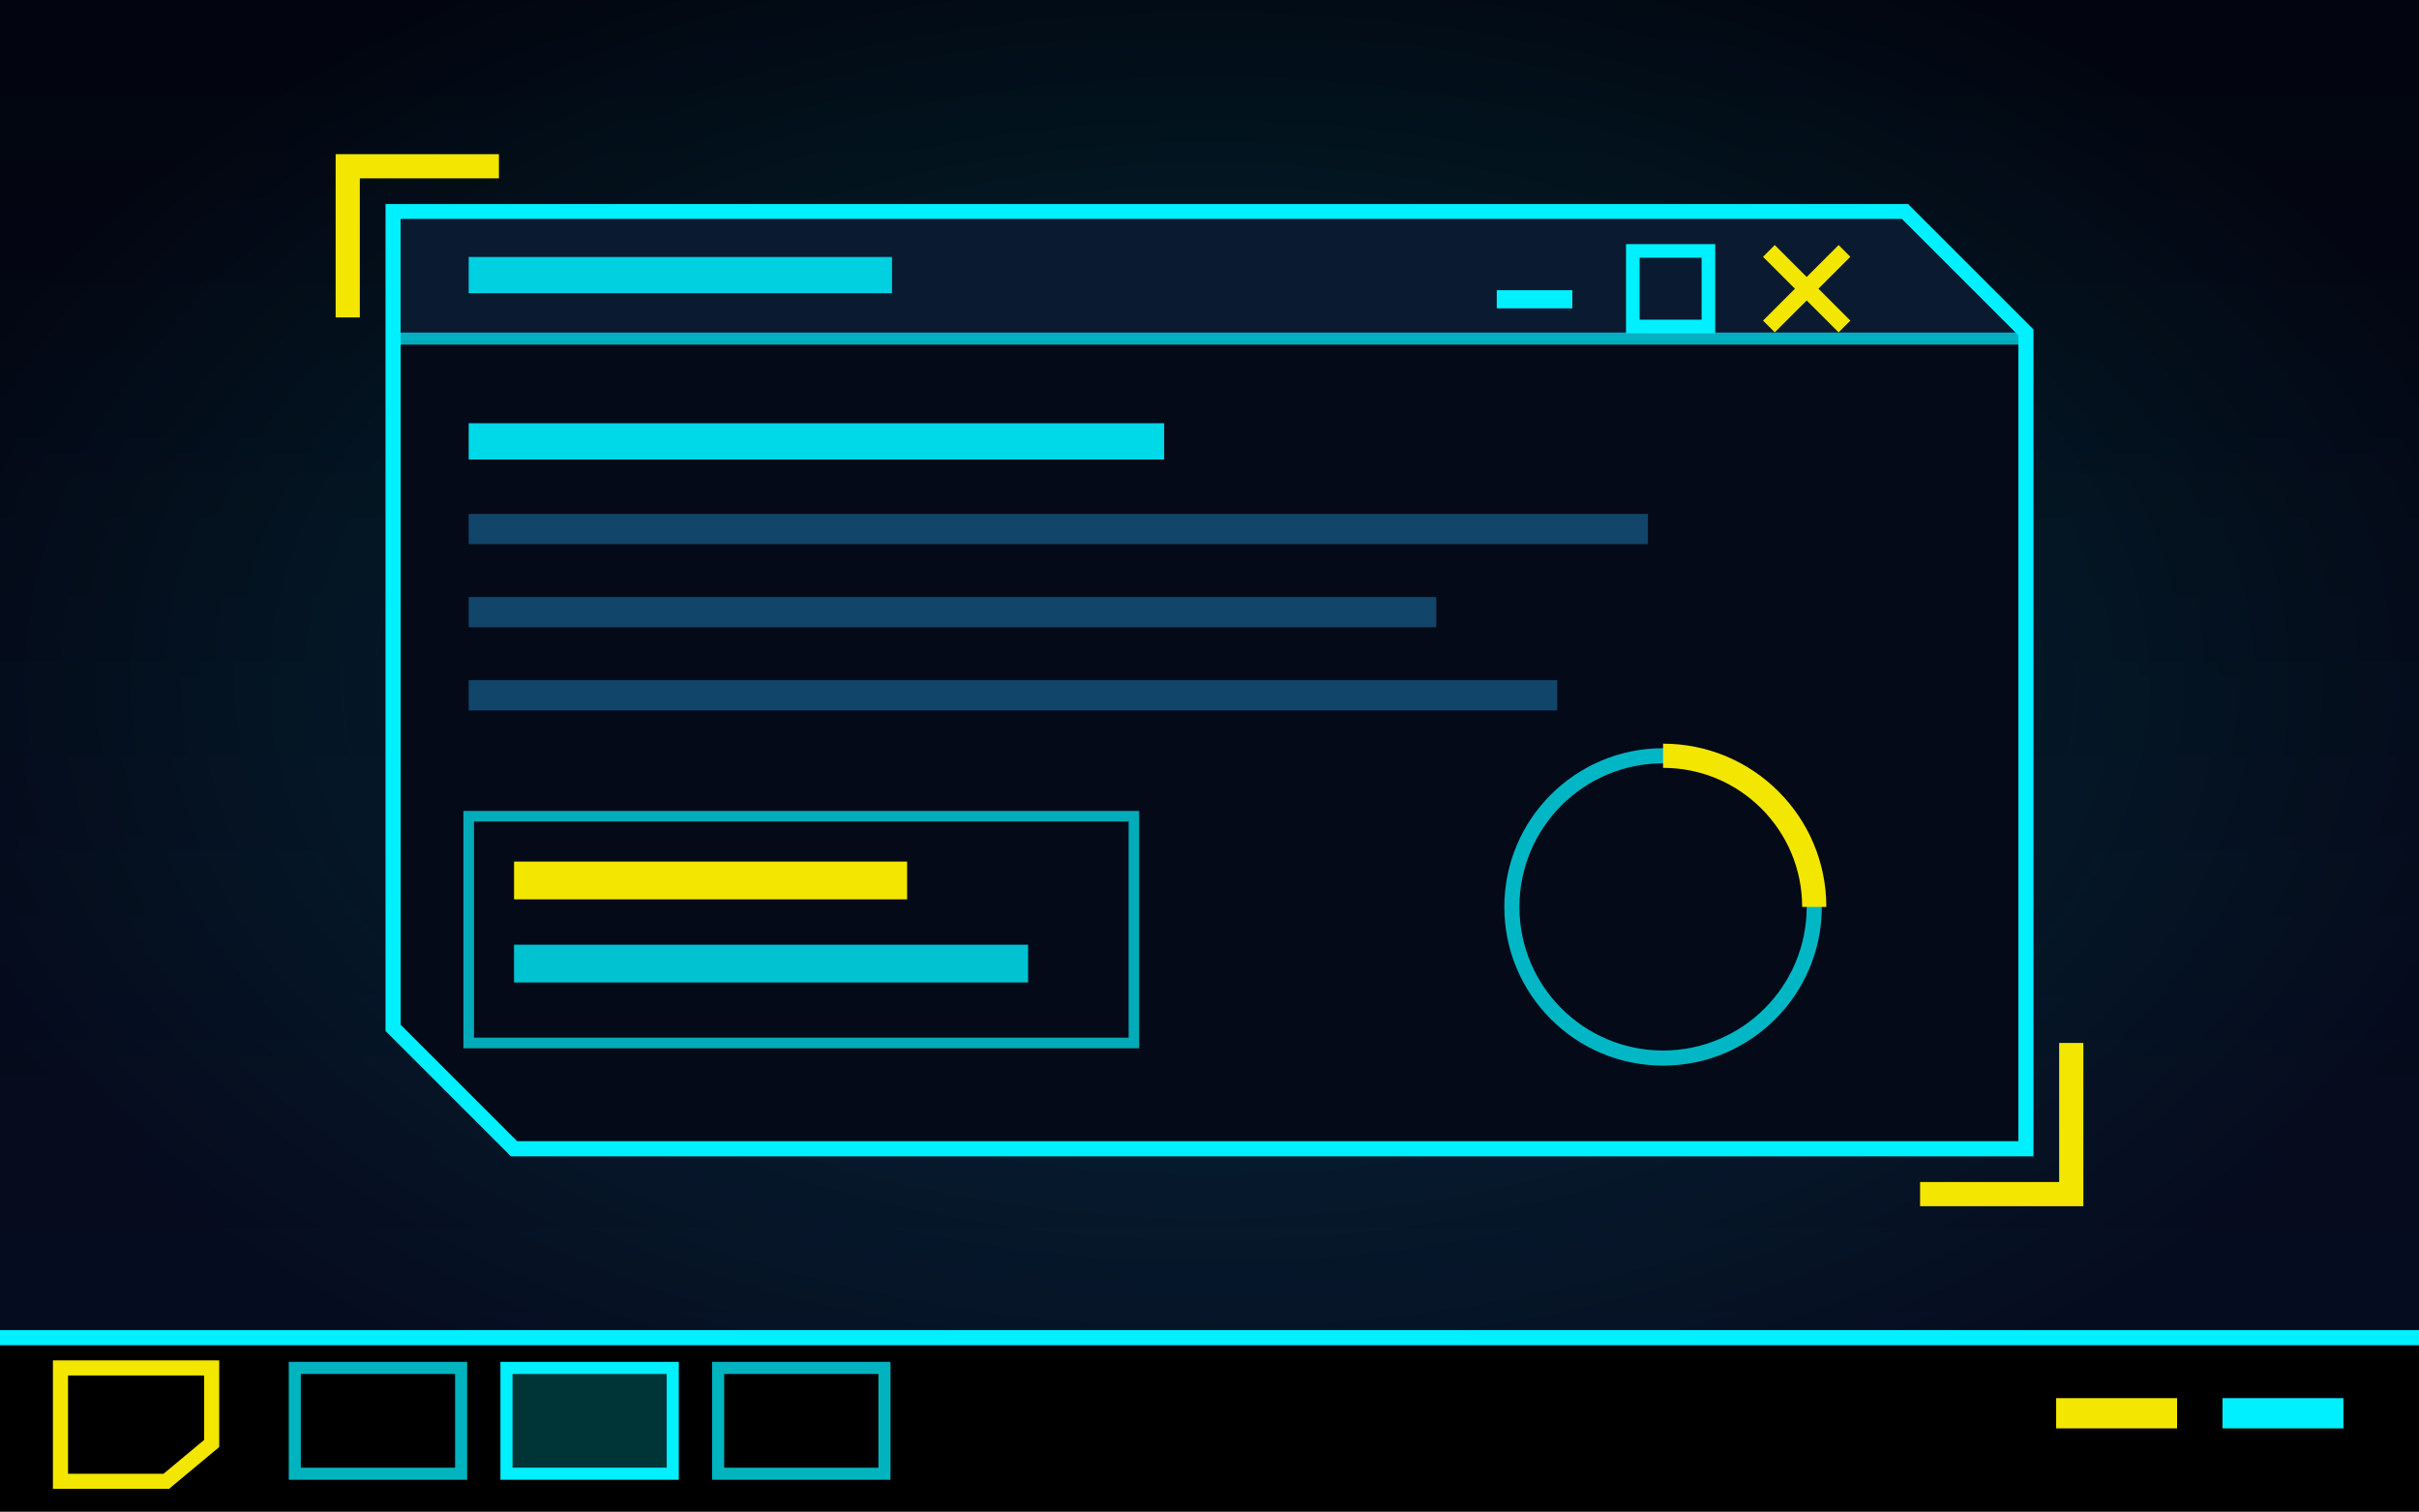
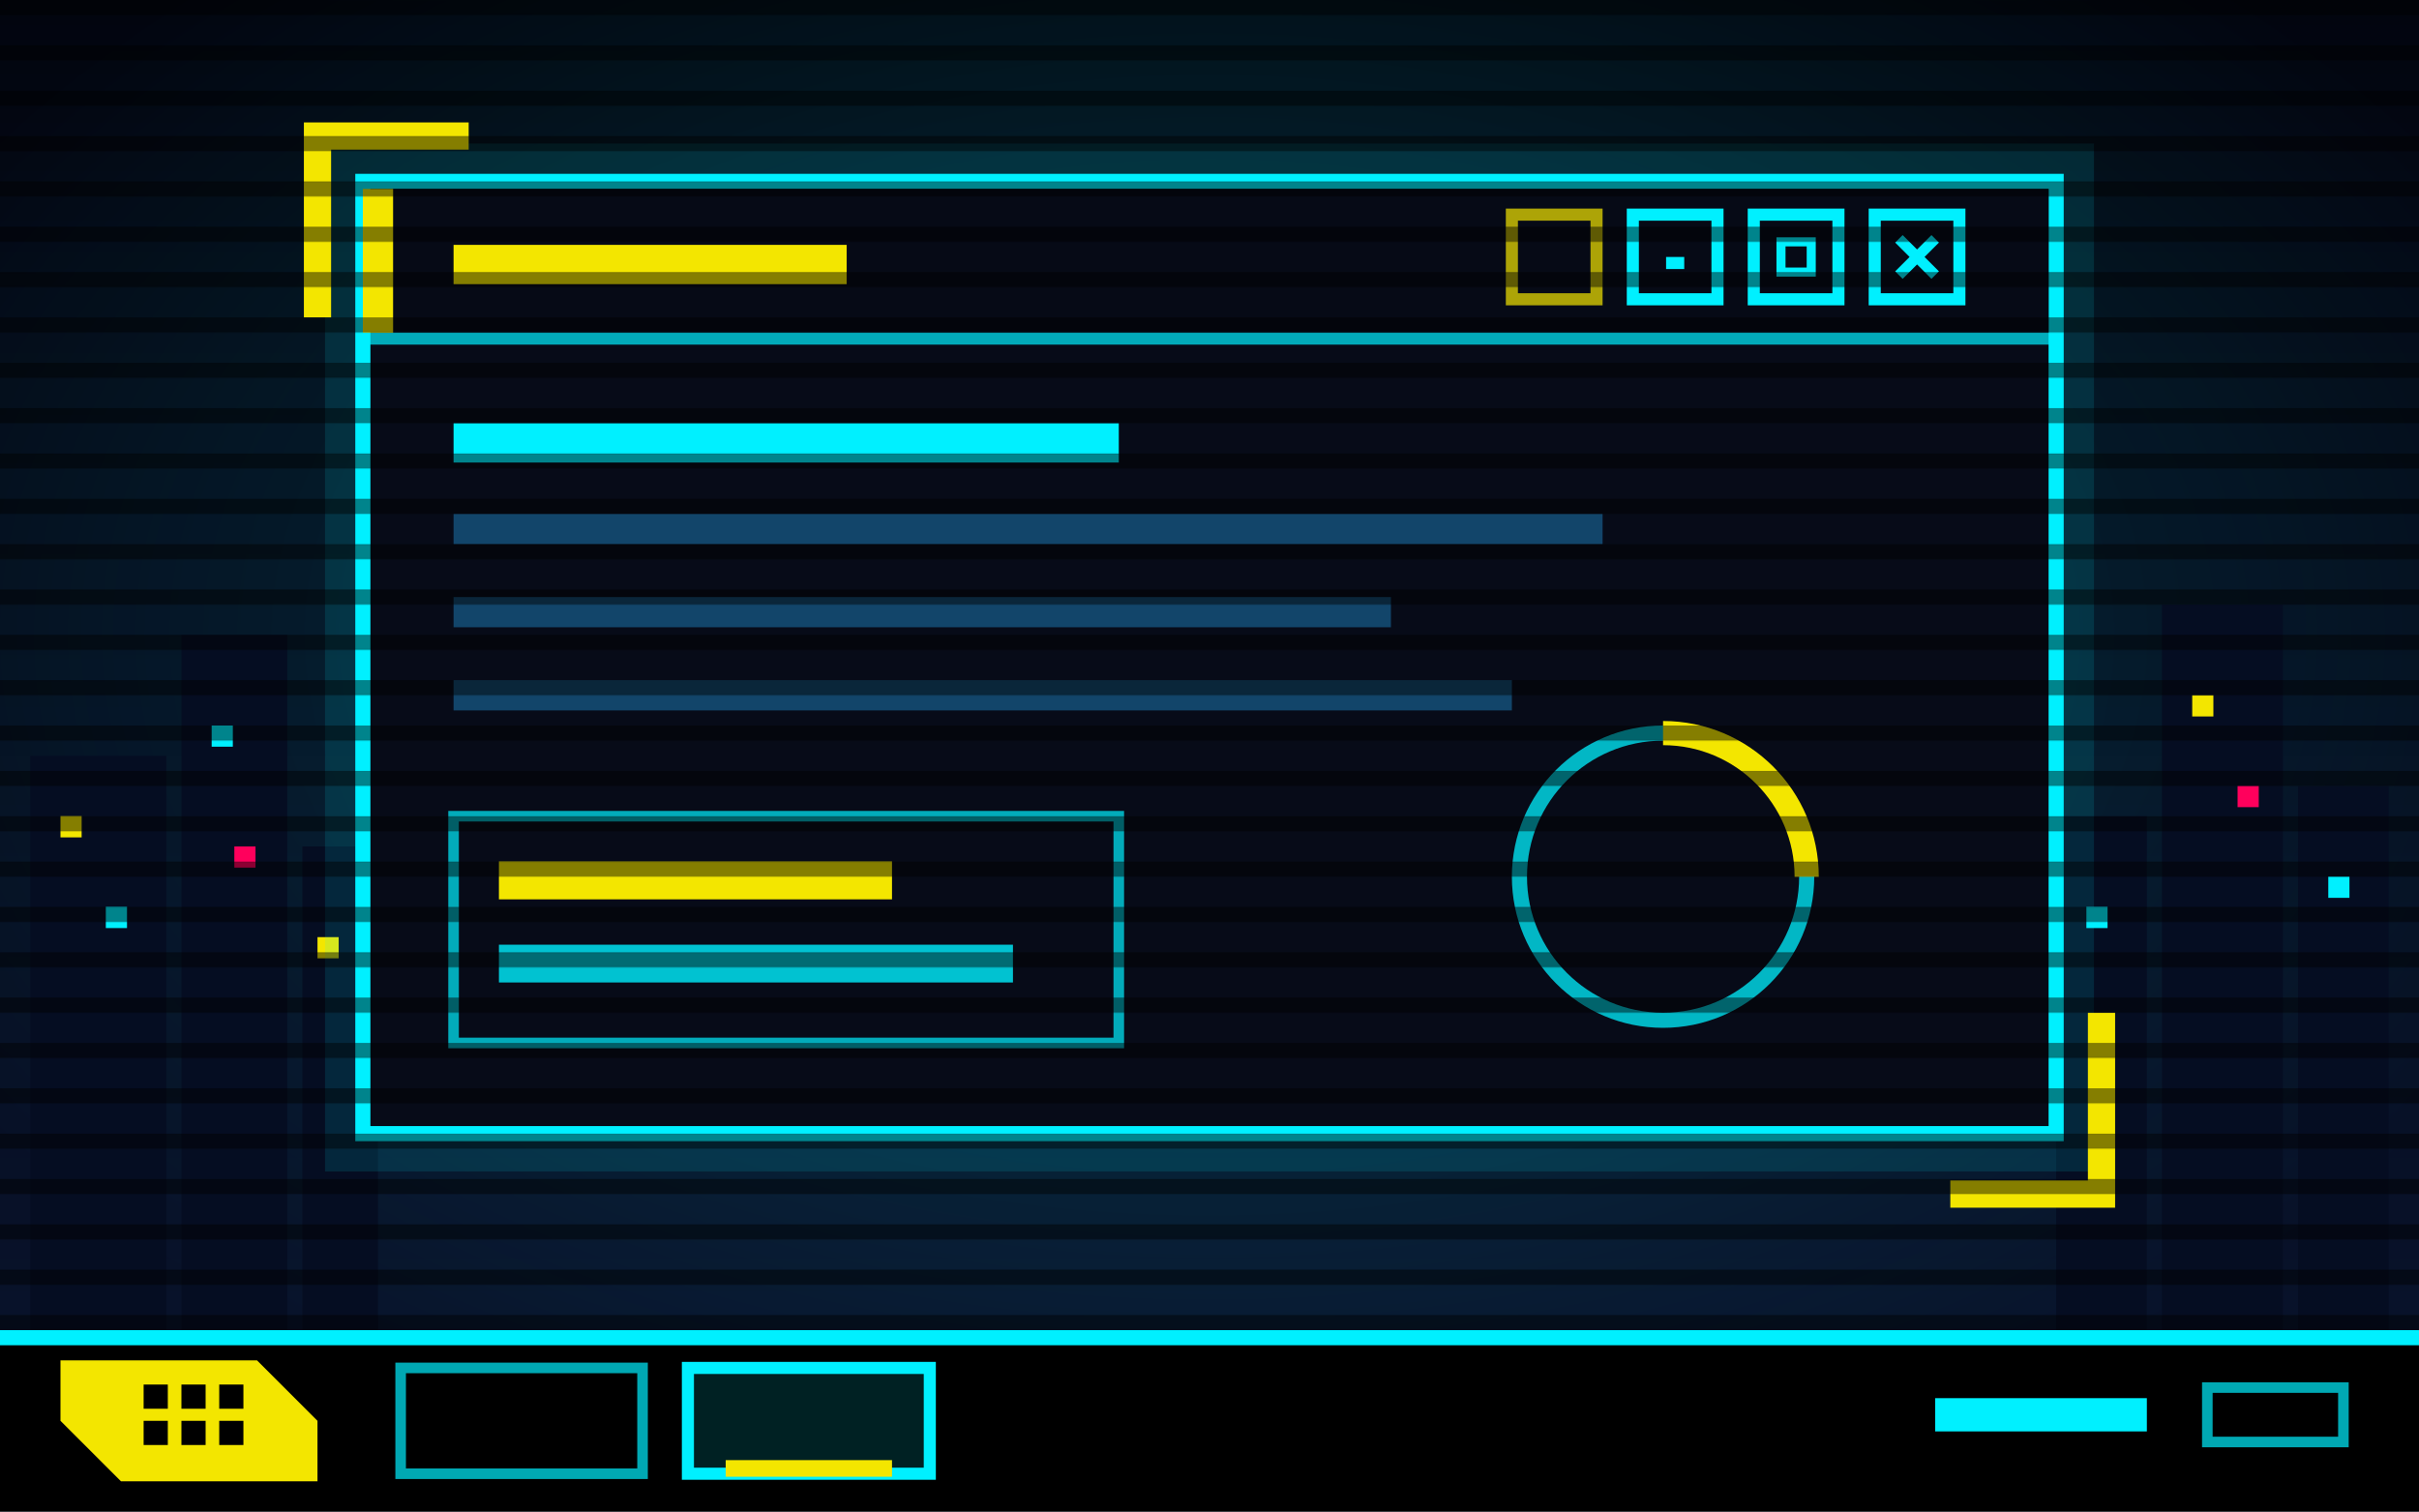
<svg xmlns="http://www.w3.org/2000/svg" viewBox="0 0 160 100">
  <defs>
    <linearGradient id="bg" x1="0" y1="0" x2="0" y2="1">
      <stop offset="0" stop-color="#02050f" />
-       <stop offset="1" stop-color="#070d22" />
+       <stop offset="1" stop-color="#09142e" />
    </linearGradient>
-     <radialGradient id="glow" cx=".5" cy=".45" r=".55">
-       <stop offset="0" stop-color="#00f0ff" stop-opacity=".16" />
+     <radialGradient id="glow" cx=".5" cy=".42" r=".6">
+       <stop offset="0" stop-color="#00f0ff" stop-opacity=".18" />
      <stop offset="1" stop-color="#00f0ff" stop-opacity="0" />
    </radialGradient>
+     <pattern id="scan" width="4" height="3" patternUnits="userSpaceOnUse">
+       <rect width="4" height="1" fill="#000" opacity=".45" />
+     </pattern>
  </defs>
  <rect width="160" height="100" fill="url(#bg)" />
  <rect width="160" height="100" fill="url(#glow)" />
-   <polygon points="26,14 126,14 134,22 134,76 34,76 26,68" fill="#050a18" stroke="#00f0ff" stroke-width="1" />
-   <polygon points="26.5,14.5 125.8,14.5 133.5,22.2 133.5,22.5 26.5,22.5" fill="#0a1a30" />
-   <rect x="26" y="22" width="108" height=".8" fill="#00f0ff" opacity=".7" />
-   <rect x="31" y="17" width="28" height="2.4" fill="#00f0ff" opacity=".85" />
-   <rect x="99" y="19.2" width="5" height="1.2" fill="#00f0ff" />
-   <rect x="108" y="16.6" width="5" height="5" fill="none" stroke="#00f0ff" stroke-width=".9" />
-   <path d="M117 16.6l5 5m0-5l-5 5" stroke="#f3e600" stroke-width="1.1" />
-   <path d="M23 21V11h10M137 69v10h-10" fill="none" stroke="#f3e600" stroke-width="1.6" />
-   <rect x="31" y="28" width="46" height="2.4" fill="#00f0ff" opacity=".9" />
-   <rect x="31" y="34" width="78" height="2" fill="#12456a" />
-   <rect x="31" y="39.5" width="64" height="2" fill="#12456a" />
-   <rect x="31" y="45" width="72" height="2" fill="#12456a" />
-   <rect x="31" y="54" width="44" height="15" fill="none" stroke="#00f0ff" stroke-width=".7" opacity=".7" />
-   <rect x="34" y="57" width="26" height="2.5" fill="#f3e600" />
-   <rect x="34" y="62.5" width="34" height="2.5" fill="#00f0ff" opacity=".8" />
-   <circle cx="110" cy="60" r="10" fill="none" stroke="#00f0ff" stroke-width="1" opacity=".75" />
-   <path d="M110 50a10 10 0 0 1 10 10" fill="none" stroke="#f3e600" stroke-width="1.6" />
-   <rect y="88" width="160" height="12" fill="#000000" />
+   <g fill="#050d22">
+     <rect x="2" y="50" width="9" height="38" />
+     <rect x="12" y="42" width="7" height="46" />
+     <rect x="20" y="56" width="5" height="32" />
+     <rect x="136" y="54" width="6" height="34" />
+     <rect x="143" y="40" width="8" height="48" />
+     <rect x="152" y="52" width="6" height="36" />
+   </g>
+   <g>
+     <rect x="4" y="54" width="1.4" height="1.4" fill="#f3e600" />
+     <rect x="7" y="60" width="1.4" height="1.4" fill="#00f0ff" />
+     <rect x="14" y="48" width="1.4" height="1.4" fill="#00f0ff" />
+     <rect x="15.5" y="56" width="1.4" height="1.4" fill="#ff005c" />
+     <rect x="21" y="62" width="1.4" height="1.4" fill="#f3e600" />
+     <rect x="138" y="60" width="1.4" height="1.4" fill="#00f0ff" />
+     <rect x="145" y="46" width="1.4" height="1.4" fill="#f3e600" />
+     <rect x="148" y="52" width="1.4" height="1.4" fill="#ff005c" />
+     <rect x="154" y="58" width="1.4" height="1.4" fill="#00f0ff" />
+   </g>
+   <rect x="23" y="11" width="114" height="65" fill="none" stroke="#00f0ff" stroke-width="3" opacity=".12" />
+   <rect x="24" y="12" width="112" height="63" fill="#070b18" stroke="#00f0ff" stroke-width="1" />
+   <rect x="24.5" y="12.5" width="111" height="9.5" fill="#060a16" />
+   <rect x="24" y="22" width="112" height=".8" fill="#00f0ff" opacity=".7" />
+   <rect x="24" y="12.5" width="2" height="9.5" fill="#f3e600" />
+   <rect x="30" y="16.2" width="26" height="2.6" fill="#f3e600" />
+   <rect x="100" y="14.2" width="5.6" height="5.6" fill="none" stroke="#f3e600" stroke-width=".8" opacity=".7" />
+   <rect x="108" y="14.2" width="5.6" height="5.6" fill="none" stroke="#00f0ff" stroke-width=".8" />
+   <rect x="110.2" y="17" width="1.2" height=".8" fill="#00f0ff" />
+   <rect x="116" y="14.2" width="5.6" height="5.6" fill="none" stroke="#00f0ff" stroke-width=".8" />
+   <rect x="117.8" y="16" width="2" height="2" fill="none" stroke="#00f0ff" stroke-width=".6" />
+   <rect x="124" y="14.2" width="5.6" height="5.6" fill="none" stroke="#00f0ff" stroke-width=".8" />
+   <path d="M125.6 15.8l2.4 2.4m0-2.4l-2.4 2.4" stroke="#00f0ff" stroke-width=".7" />
+   <path d="M21 21V9h10M139 67v12h-10" fill="none" stroke="#f3e600" stroke-width="1.8" />
+   <rect x="30" y="28" width="44" height="2.6" fill="#00f0ff" />
+   <rect x="30" y="34" width="76" height="2" fill="#12456a" />
+   <rect x="30" y="39.5" width="62" height="2" fill="#12456a" />
+   <rect x="30" y="45" width="70" height="2" fill="#12456a" />
+   <rect x="30" y="54" width="44" height="15" fill="none" stroke="#00f0ff" stroke-width=".7" opacity=".7" />
+   <rect x="33" y="57" width="26" height="2.5" fill="#f3e600" />
+   <rect x="33" y="62.5" width="34" height="2.5" fill="#00f0ff" opacity=".8" />
+   <circle cx="110" cy="58" r="9.5" fill="none" stroke="#00f0ff" stroke-width="1" opacity=".75" />
+   <path d="M110 48.5a9.5 9.5 0 0 1 9.5 9.5" fill="none" stroke="#f3e600" stroke-width="1.6" />
+   <rect width="160" height="100" fill="url(#scan)" />
+   <rect y="88" width="160" height="12" fill="#000" />
  <rect y="88" width="160" height="1" fill="#00f0ff" />
-   <polygon points="4,90.5 14,90.5 14,95.5 11,98 4,98" fill="none" stroke="#f3e600" stroke-width="1" />
-   <rect x="19.5" y="90.5" width="11" height="7" fill="none" stroke="#00f0ff" stroke-width=".8" opacity=".75" />
-   <rect x="33.5" y="90.5" width="11" height="7" fill="#00f0ff" fill-opacity=".22" stroke="#00f0ff" stroke-width=".8" />
-   <rect x="47.5" y="90.5" width="11" height="7" fill="none" stroke="#00f0ff" stroke-width=".8" opacity=".75" />
-   <rect x="136" y="92.5" width="8" height="2" fill="#f3e600" />
-   <rect x="147" y="92.5" width="8" height="2" fill="#00f0ff" />
+   <polygon points="4,90 17,90 21,94 21,98 8,98 4,94" fill="#f3e600" />
+   <g fill="#000">
+     <rect x="9.5" y="91.6" width="1.6" height="1.6" />
+     <rect x="12" y="91.6" width="1.6" height="1.6" />
+     <rect x="14.5" y="91.6" width="1.6" height="1.6" />
+     <rect x="9.5" y="94" width="1.6" height="1.6" />
+     <rect x="12" y="94" width="1.6" height="1.6" />
+     <rect x="14.5" y="94" width="1.6" height="1.6" />
+   </g>
+   <rect x="26.5" y="90.5" width="16" height="7" fill="none" stroke="#00f0ff" stroke-width=".7" opacity=".7" />
+   <rect x="45.5" y="90.5" width="16" height="7" fill="#00f0ff" fill-opacity=".14" stroke="#00f0ff" stroke-width=".8" />
+   <rect x="48" y="96.6" width="11" height="1.1" fill="#f3e600" />
+   <rect x="128" y="92.5" width="14" height="2.2" fill="#00f0ff" />
+   <rect x="146" y="91.8" width="9" height="3.6" fill="none" stroke="#00f0ff" stroke-width=".7" opacity=".7" />
</svg>
